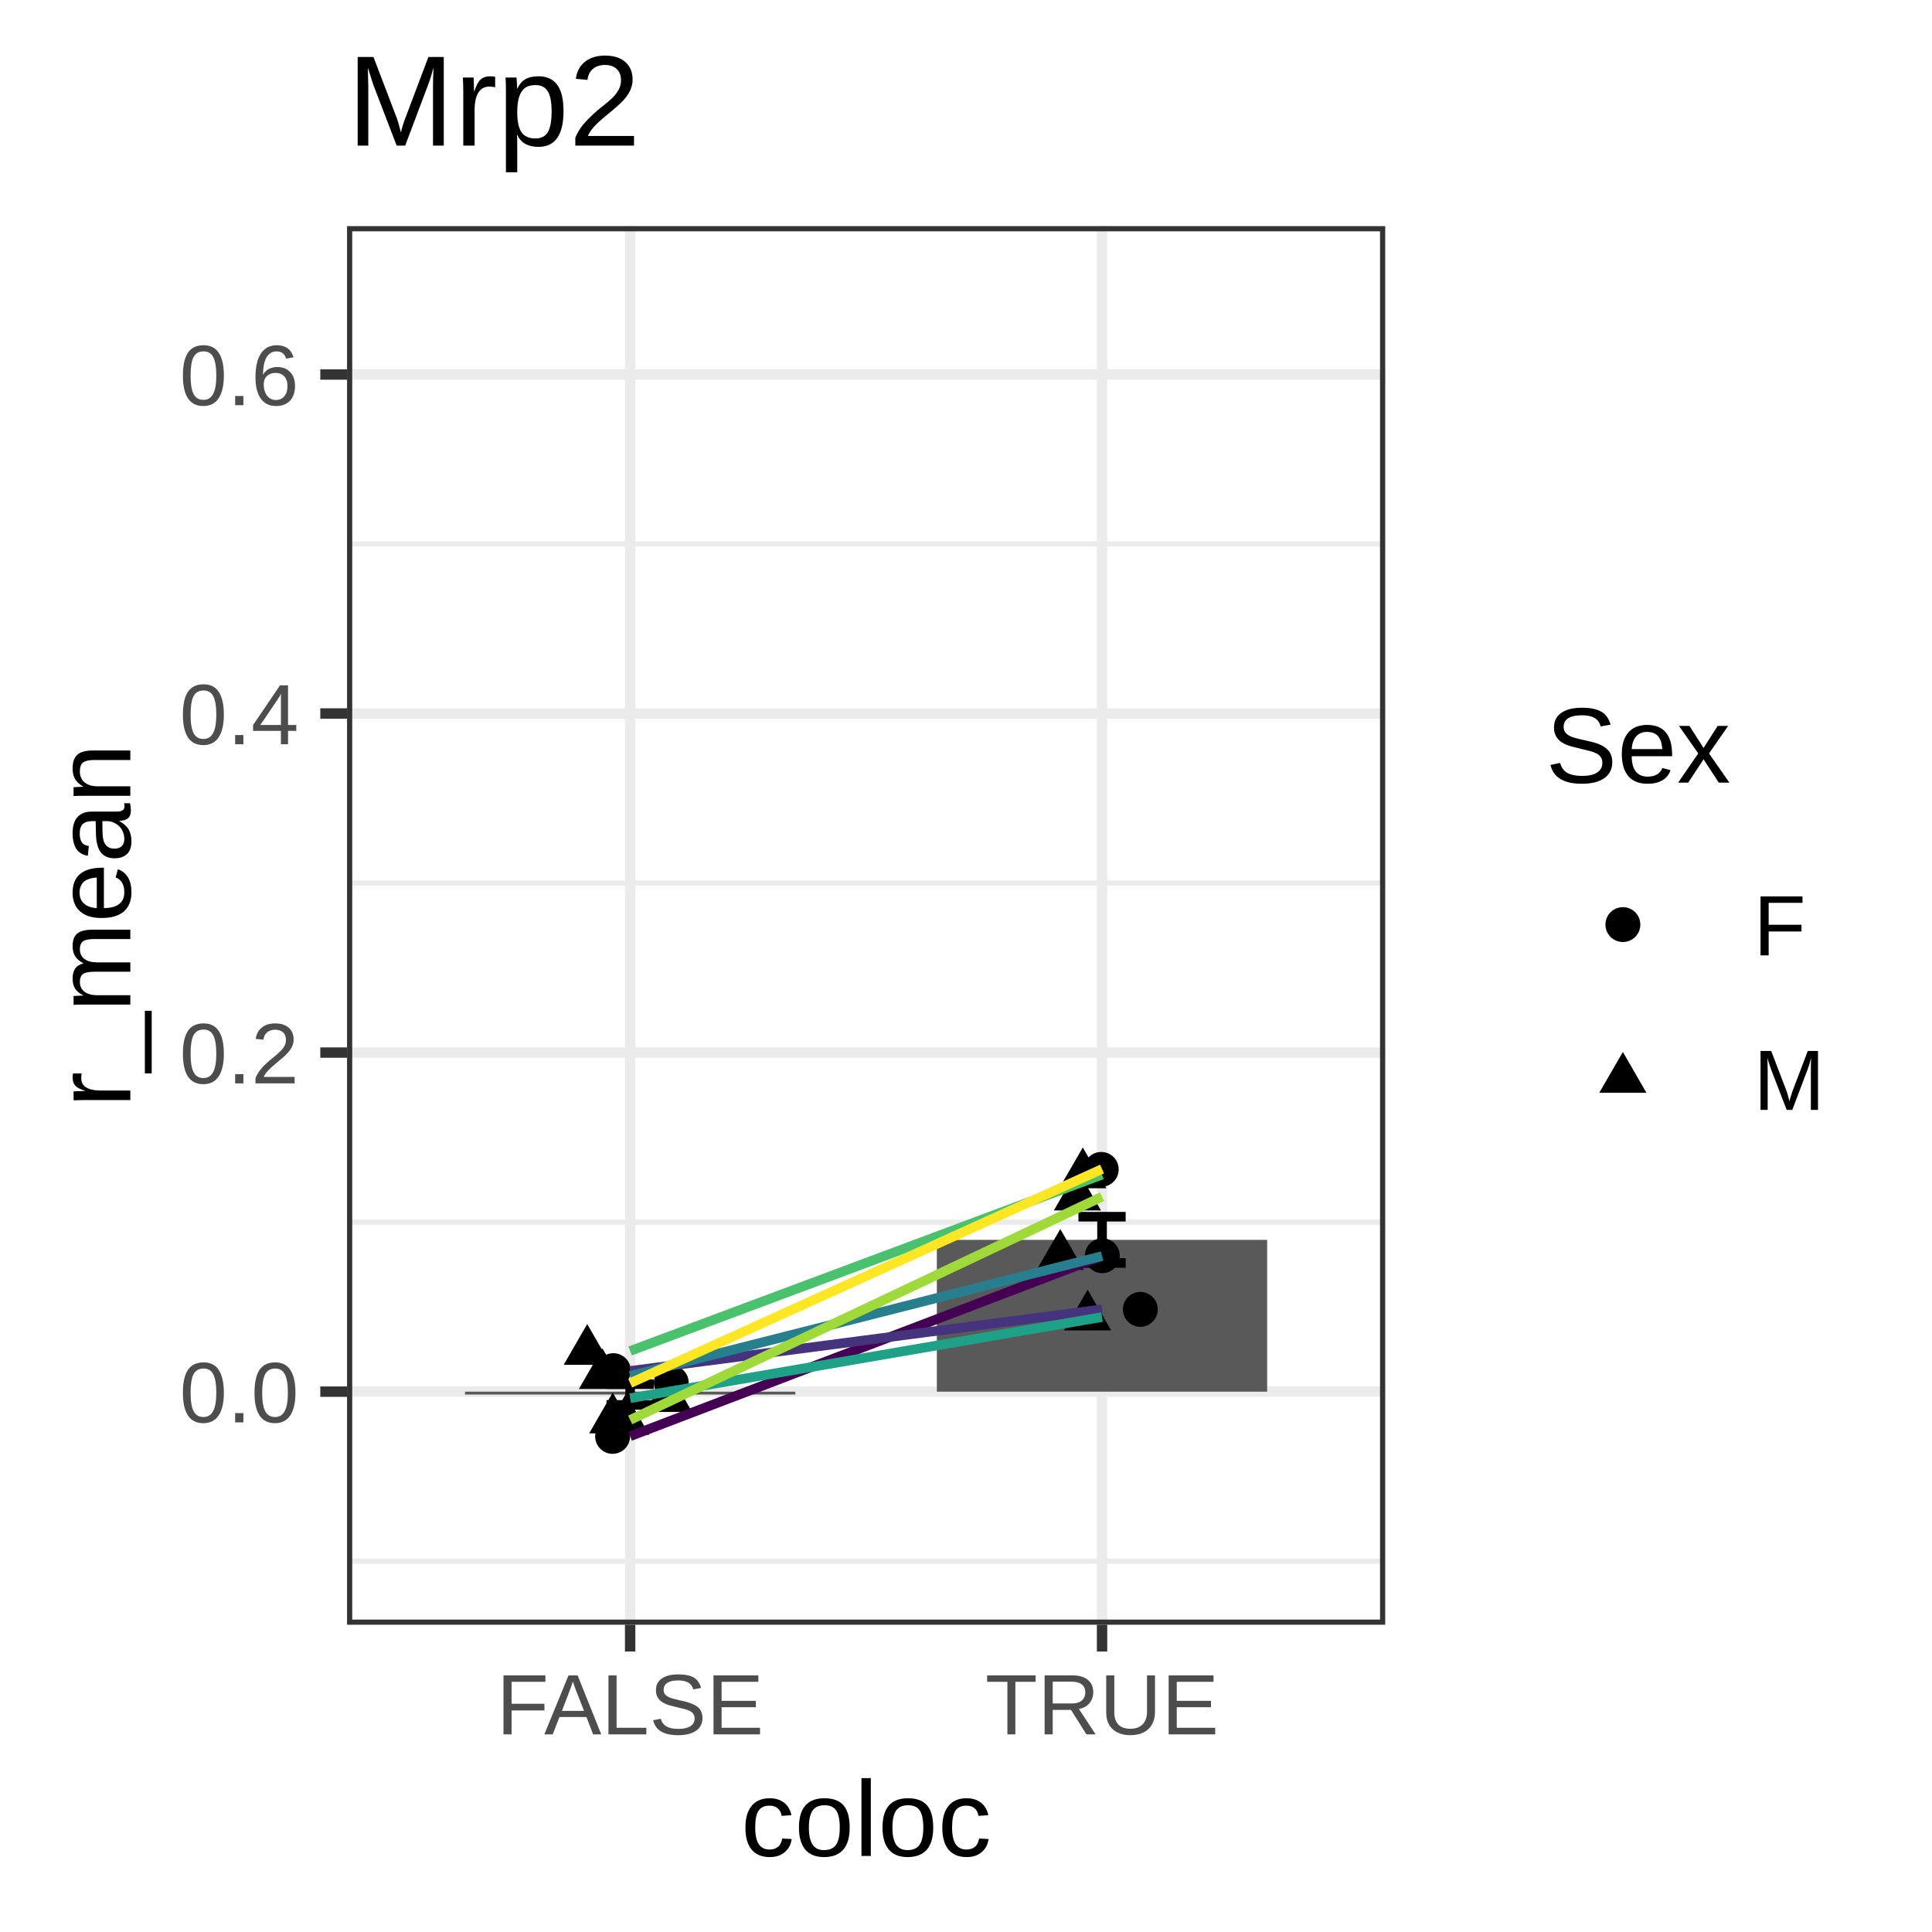
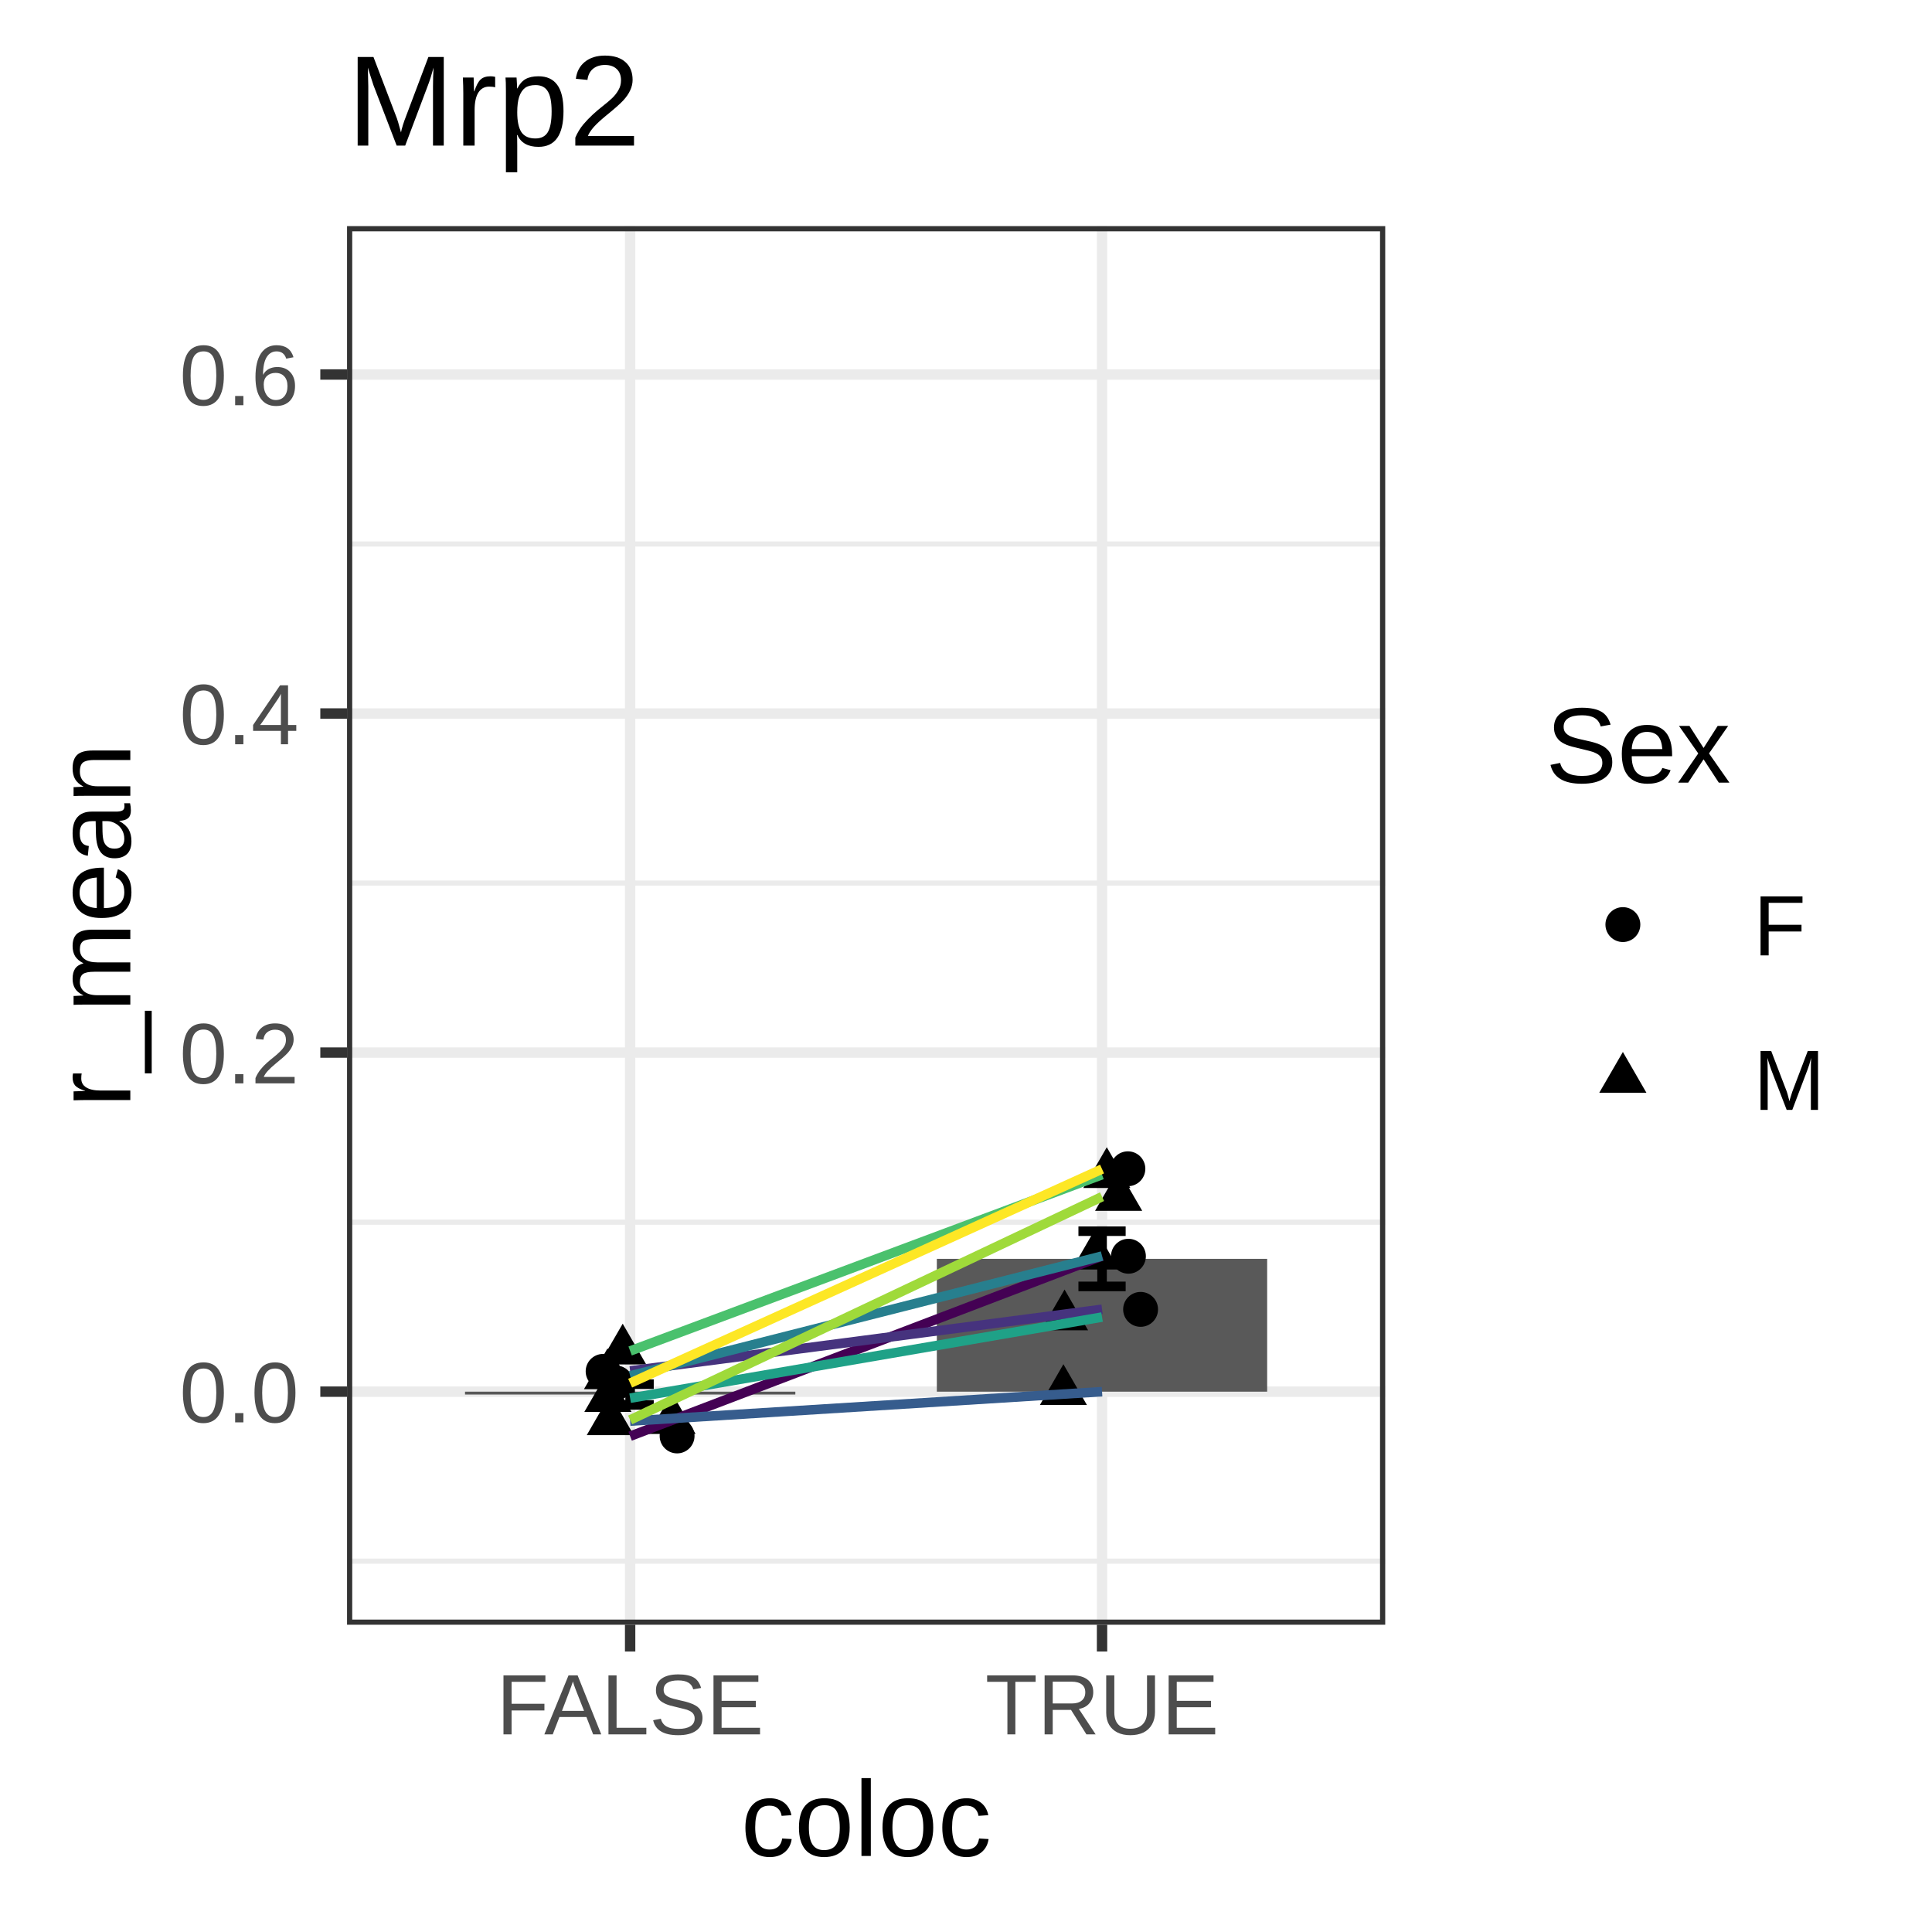
<svg xmlns="http://www.w3.org/2000/svg" class="svglite" width="216.00pt" height="216.00pt" viewBox="0 0 216.00 216.00">
  <defs>
    <style type="text/css">
    .svglite line, .svglite polyline, .svglite polygon, .svglite path, .svglite rect, .svglite circle {
      fill: none;
      stroke: #000000;
      stroke-linecap: round;
      stroke-linejoin: round;
      stroke-miterlimit: 10.00;
    }
    .svglite text {
      white-space: pre;
    }
  </style>
  </defs>
  <rect width="100%" height="100%" style="stroke: none; fill: #FFFFFF;" />
  <defs>
    <clipPath id="cpMC4wMHwyMTYuMDB8MC4wMHwyMTYuMDA=">
      <rect x="0.00" y="0.00" width="216.00" height="216.00" />
    </clipPath>
  </defs>
  <g clip-path="url(#cpMC4wMHwyMTYuMDB8MC4wMHwyMTYuMDA=)">
    <rect x="0" y="0.00" width="216.00" height="216.00" style="stroke-width: 1.16; stroke: #FFFFFF; fill: #FFFFFF;" />
  </g>
  <defs>
    <clipPath id="cpMzguODB8MTU0Ljg2fDI1LjI4fDE4MS42NQ==">
      <rect x="38.80" y="25.28" width="116.07" height="156.37" />
    </clipPath>
  </defs>
  <g clip-path="url(#cpMzguODB8MTU0Ljg2fDI1LjI4fDE4MS42NQ==)">
    <rect x="38.80" y="25.28" width="116.07" height="156.37" style="stroke-width: 1.16; stroke: none; fill: #FFFFFF;" />
    <polyline points="38.80,174.54 154.86,174.54 " style="stroke-width: 0.58; stroke: #EBEBEB; stroke-linecap: butt;" />
    <polyline points="38.80,136.64 154.86,136.64 " style="stroke-width: 0.58; stroke: #EBEBEB; stroke-linecap: butt;" />
    <polyline points="38.80,98.73 154.86,98.73 " style="stroke-width: 0.58; stroke: #EBEBEB; stroke-linecap: butt;" />
    <polyline points="38.80,60.82 154.86,60.82 " style="stroke-width: 0.58; stroke: #EBEBEB; stroke-linecap: butt;" />
    <polyline points="38.80,155.59 154.86,155.59 " style="stroke-width: 1.16; stroke: #EBEBEB; stroke-linecap: butt;" />
    <polyline points="38.80,117.68 154.86,117.68 " style="stroke-width: 1.16; stroke: #EBEBEB; stroke-linecap: butt;" />
    <polyline points="38.80,79.77 154.86,79.77 " style="stroke-width: 1.16; stroke: #EBEBEB; stroke-linecap: butt;" />
    <polyline points="38.80,41.87 154.86,41.87 " style="stroke-width: 1.16; stroke: #EBEBEB; stroke-linecap: butt;" />
    <polyline points="70.45,181.65 70.45,25.28 " style="stroke-width: 1.16; stroke: #EBEBEB; stroke-linecap: butt;" />
    <polyline points="123.21,181.65 123.21,25.28 " style="stroke-width: 1.16; stroke: #EBEBEB; stroke-linecap: butt;" />
    <rect x="51.99" y="155.59" width="36.93" height="0.32" style="stroke-width: 1.07; stroke: none; stroke-linecap: butt; stroke-linejoin: miter; fill: #595959;" />
-     <rect x="104.74" y="138.62" width="36.93" height="16.97" style="stroke-width: 1.07; stroke: none; stroke-linecap: butt; stroke-linejoin: miter; fill: #595959;" />
+     <rect x="104.74" y="140.74" width="36.93" height="14.85" style="stroke-width: 1.07; stroke: none; stroke-linecap: butt; stroke-linejoin: miter; fill: #595959;" />
    <polyline points="67.81,154.75 73.09,154.75 " style="stroke-width: 1.07; stroke-linecap: butt;" />
    <polyline points="70.45,154.75 70.45,157.07 " style="stroke-width: 1.07; stroke-linecap: butt;" />
    <polyline points="67.81,157.07 73.09,157.07 " style="stroke-width: 1.07; stroke-linecap: butt;" />
-     <polyline points="120.57,136.03 125.85,136.03 " style="stroke-width: 1.07; stroke-linecap: butt;" />
-     <polyline points="123.21,136.03 123.21,141.20 " style="stroke-width: 1.07; stroke-linecap: butt;" />
-     <polyline points="120.57,141.20 125.85,141.20 " style="stroke-width: 1.07; stroke-linecap: butt;" />
-     <circle cx="68.49" cy="160.59" r="1.95" style="stroke-width: 0.71; stroke: none; fill: #000000;" />
-     <circle cx="123.24" cy="140.39" r="1.95" style="stroke-width: 0.71; stroke: none; fill: #000000;" />
-     <circle cx="68.58" cy="153.24" r="1.95" style="stroke-width: 0.71; stroke: none; fill: #000000;" />
-     <circle cx="127.49" cy="146.39" r="1.95" style="stroke-width: 0.71; stroke: none; fill: #000000;" />
-     <polygon points="69.96,155.85 72.60,160.41 67.33,160.41 " style="stroke-width: 0.71; stroke: none; fill: #000000;" />
-     <polygon points="67.35,150.74 69.98,155.29 64.72,155.29 " style="stroke-width: 0.71; stroke: none; fill: #000000;" />
-     <polygon points="118.54,137.41 121.17,141.97 115.90,141.97 " style="stroke-width: 0.71; stroke: none; fill: #000000;" />
-     <polygon points="74.75,153.30 77.38,157.86 72.11,157.86 " style="stroke-width: 0.71; stroke: none; fill: #000000;" />
-     <polygon points="121.60,144.18 124.23,148.74 118.96,148.74 " style="stroke-width: 0.71; stroke: none; fill: #000000;" />
-     <polygon points="65.65,148.03 68.28,152.59 63.02,152.59 " style="stroke-width: 0.71; stroke: none; fill: #000000;" />
-     <polygon points="121.06,128.29 123.69,132.85 118.42,132.85 " style="stroke-width: 0.71; stroke: none; fill: #000000;" />
-     <polygon points="68.50,155.69 71.14,160.25 65.87,160.25 " style="stroke-width: 0.71; stroke: none; fill: #000000;" />
-     <polygon points="120.45,130.77 123.09,135.33 117.82,135.33 " style="stroke-width: 0.71; stroke: none; fill: #000000;" />
-     <circle cx="75.05" cy="154.60" r="1.95" style="stroke-width: 0.71; stroke: none; fill: #000000;" />
-     <circle cx="123.12" cy="130.74" r="1.95" style="stroke-width: 0.71; stroke: none; fill: #000000;" />
+     <polyline points="120.57,137.65 125.85,137.65 " style="stroke-width: 1.07; stroke-linecap: butt;" />
+     <polyline points="123.21,137.65 123.21,143.82 " style="stroke-width: 1.07; stroke-linecap: butt;" />
+     <polyline points="120.57,143.82 125.85,143.82 " style="stroke-width: 1.07; stroke-linecap: butt;" />
+     <circle cx="75.70" cy="160.54" r="1.95" style="stroke-width: 0.71; stroke: none; fill: #000000;" />
+     <circle cx="126.16" cy="140.45" r="1.95" style="stroke-width: 0.71; stroke: none; fill: #000000;" />
+     <circle cx="67.43" cy="153.32" r="1.95" style="stroke-width: 0.71; stroke: none; fill: #000000;" />
+     <circle cx="127.52" cy="146.39" r="1.95" style="stroke-width: 0.71; stroke: none; fill: #000000;" />
+     <polygon points="68.23,155.89 70.86,160.45 65.60,160.45 " style="stroke-width: 0.71; stroke: none; fill: #000000;" />
+     <polygon points="118.89,152.52 121.52,157.08 116.26,157.08 " style="stroke-width: 0.71; stroke: none; fill: #000000;" />
+     <polygon points="67.92,150.75 70.55,155.31 65.29,155.31 " style="stroke-width: 0.71; stroke: none; fill: #000000;" />
+     <polygon points="122.46,137.37 125.09,141.93 119.83,141.93 " style="stroke-width: 0.71; stroke: none; fill: #000000;" />
+     <polygon points="67.97,153.29 70.60,157.85 65.33,157.85 " style="stroke-width: 0.71; stroke: none; fill: #000000;" />
+     <polygon points="119.02,144.17 121.65,148.73 116.38,148.73 " style="stroke-width: 0.71; stroke: none; fill: #000000;" />
+     <polygon points="69.62,147.99 72.25,152.55 66.98,152.55 " style="stroke-width: 0.71; stroke: none; fill: #000000;" />
+     <polygon points="123.74,128.26 126.38,132.82 121.11,132.82 " style="stroke-width: 0.71; stroke: none; fill: #000000;" />
+     <polygon points="75.13,155.76 77.77,160.32 72.50,160.32 " style="stroke-width: 0.71; stroke: none; fill: #000000;" />
+     <polygon points="125.06,130.81 127.70,135.37 122.43,135.37 " style="stroke-width: 0.71; stroke: none; fill: #000000;" />
+     <circle cx="68.85" cy="154.61" r="1.95" style="stroke-width: 0.71; stroke: none; fill: #000000;" />
+     <circle cx="126.10" cy="130.67" r="1.95" style="stroke-width: 0.71; stroke: none; fill: #000000;" />
    <polyline points="70.45,160.57 123.21,140.43 " style="stroke-width: 1.07; stroke: #440154; stroke-linecap: butt;" />
    <polyline points="70.45,153.27 123.21,146.38 " style="stroke-width: 1.07; stroke: #46337E; stroke-linecap: butt;" />
+     <polyline points="70.45,158.88 123.21,155.59 " style="stroke-width: 1.07; stroke: #365C8D; stroke-linecap: butt;" />
    <polyline points="70.45,153.82 123.21,140.43 " style="stroke-width: 1.07; stroke: #277F8E; stroke-linecap: butt;" />
    <polyline points="70.45,156.32 123.21,147.25 " style="stroke-width: 1.07; stroke: #1FA187; stroke-linecap: butt;" />
    <polyline points="70.45,151.04 123.21,131.33 " style="stroke-width: 1.07; stroke: #4AC16D; stroke-linecap: butt;" />
    <polyline points="70.45,158.75 123.21,133.79 " style="stroke-width: 1.07; stroke: #9FDA3A; stroke-linecap: butt;" />
    <polyline points="70.45,154.64 123.21,130.70 " style="stroke-width: 1.07; stroke: #FDE725; stroke-linecap: butt;" />
    <rect x="38.80" y="25.28" width="116.07" height="156.37" style="stroke-width: 1.16; stroke: #333333;" />
  </g>
  <g clip-path="url(#cpMC4wMHwyMTYuMDB8MC4wMHwyMTYuMDA=)">
    <text x="33.42" y="159.02" text-anchor="end" style="font-size: 9.60px;fill: #4D4D4D; font-family: &quot;Arial&quot;;" textLength="13.33px" lengthAdjust="spacingAndGlyphs">0.0</text>
    <text x="33.42" y="121.12" text-anchor="end" style="font-size: 9.60px;fill: #4D4D4D; font-family: &quot;Arial&quot;;" textLength="13.33px" lengthAdjust="spacingAndGlyphs">0.2</text>
    <text x="33.42" y="83.21" text-anchor="end" style="font-size: 9.60px;fill: #4D4D4D; font-family: &quot;Arial&quot;;" textLength="13.33px" lengthAdjust="spacingAndGlyphs">0.4</text>
    <text x="33.42" y="45.30" text-anchor="end" style="font-size: 9.60px;fill: #4D4D4D; font-family: &quot;Arial&quot;;" textLength="13.33px" lengthAdjust="spacingAndGlyphs">0.6</text>
    <polyline points="35.81,155.59 38.80,155.59 " style="stroke-width: 1.16; stroke: #333333; stroke-linecap: butt;" />
    <polyline points="35.81,117.68 38.80,117.68 " style="stroke-width: 1.16; stroke: #333333; stroke-linecap: butt;" />
    <polyline points="35.81,79.77 38.80,79.77 " style="stroke-width: 1.16; stroke: #333333; stroke-linecap: butt;" />
    <polyline points="35.81,41.87 38.80,41.87 " style="stroke-width: 1.16; stroke: #333333; stroke-linecap: butt;" />
    <polyline points="70.45,184.64 70.45,181.65 " style="stroke-width: 1.16; stroke: #333333; stroke-linecap: butt;" />
    <polyline points="123.21,184.64 123.21,181.65 " style="stroke-width: 1.16; stroke: #333333; stroke-linecap: butt;" />
    <text x="70.45" y="193.90" text-anchor="middle" style="font-size: 9.60px;fill: #4D4D4D; font-family: &quot;Arial&quot;;" textLength="29.84px" lengthAdjust="spacingAndGlyphs">FALSE</text>
    <text x="123.21" y="193.90" text-anchor="middle" style="font-size: 9.60px;fill: #4D4D4D; font-family: &quot;Arial&quot;;" textLength="26.11px" lengthAdjust="spacingAndGlyphs">TRUE</text>
    <text x="96.83" y="207.50" text-anchor="middle" style="font-size: 12.00px; font-family: &quot;Arial&quot;;" textLength="28.02px" lengthAdjust="spacingAndGlyphs">coloc</text>
    <text transform="translate(14.57,103.47) rotate(-90)" text-anchor="middle" style="font-size: 12.00px; font-family: &quot;Arial&quot;;" textLength="40.69px" lengthAdjust="spacingAndGlyphs">r_mean</text>
    <rect x="166.82" y="71.66" width="43.20" height="63.61" style="stroke-width: 1.16; stroke: none; fill: #FFFFFF;" />
    <text x="172.80" y="87.50" style="font-size: 12.00px; font-family: &quot;Arial&quot;;" textLength="20.69px" lengthAdjust="spacingAndGlyphs">Sex</text>
    <rect x="172.80" y="94.73" width="17.28" height="17.28" style="stroke-width: 1.16; stroke: none; fill: #FFFFFF;" />
    <circle cx="181.44" cy="103.37" r="1.95" style="stroke-width: 0.71; stroke: none; fill: #000000;" />
    <rect x="172.80" y="112.01" width="17.28" height="17.28" style="stroke-width: 1.16; stroke: none; fill: #FFFFFF;" />
    <polygon points="181.44,117.61 184.07,122.17 178.80,122.17 " style="stroke-width: 0.71; stroke: none; fill: #000000;" />
    <text x="196.05" y="106.81" style="font-size: 9.60px; font-family: &quot;Arial&quot;;" textLength="5.86px" lengthAdjust="spacingAndGlyphs">F</text>
    <text x="196.05" y="124.09" style="font-size: 9.60px; font-family: &quot;Arial&quot;;" textLength="7.99px" lengthAdjust="spacingAndGlyphs">M</text>
    <text x="38.80" y="16.28" style="font-size: 14.40px; font-family: &quot;Arial&quot;;" textLength="32.80px" lengthAdjust="spacingAndGlyphs">Mrp2</text>
  </g>
</svg>
